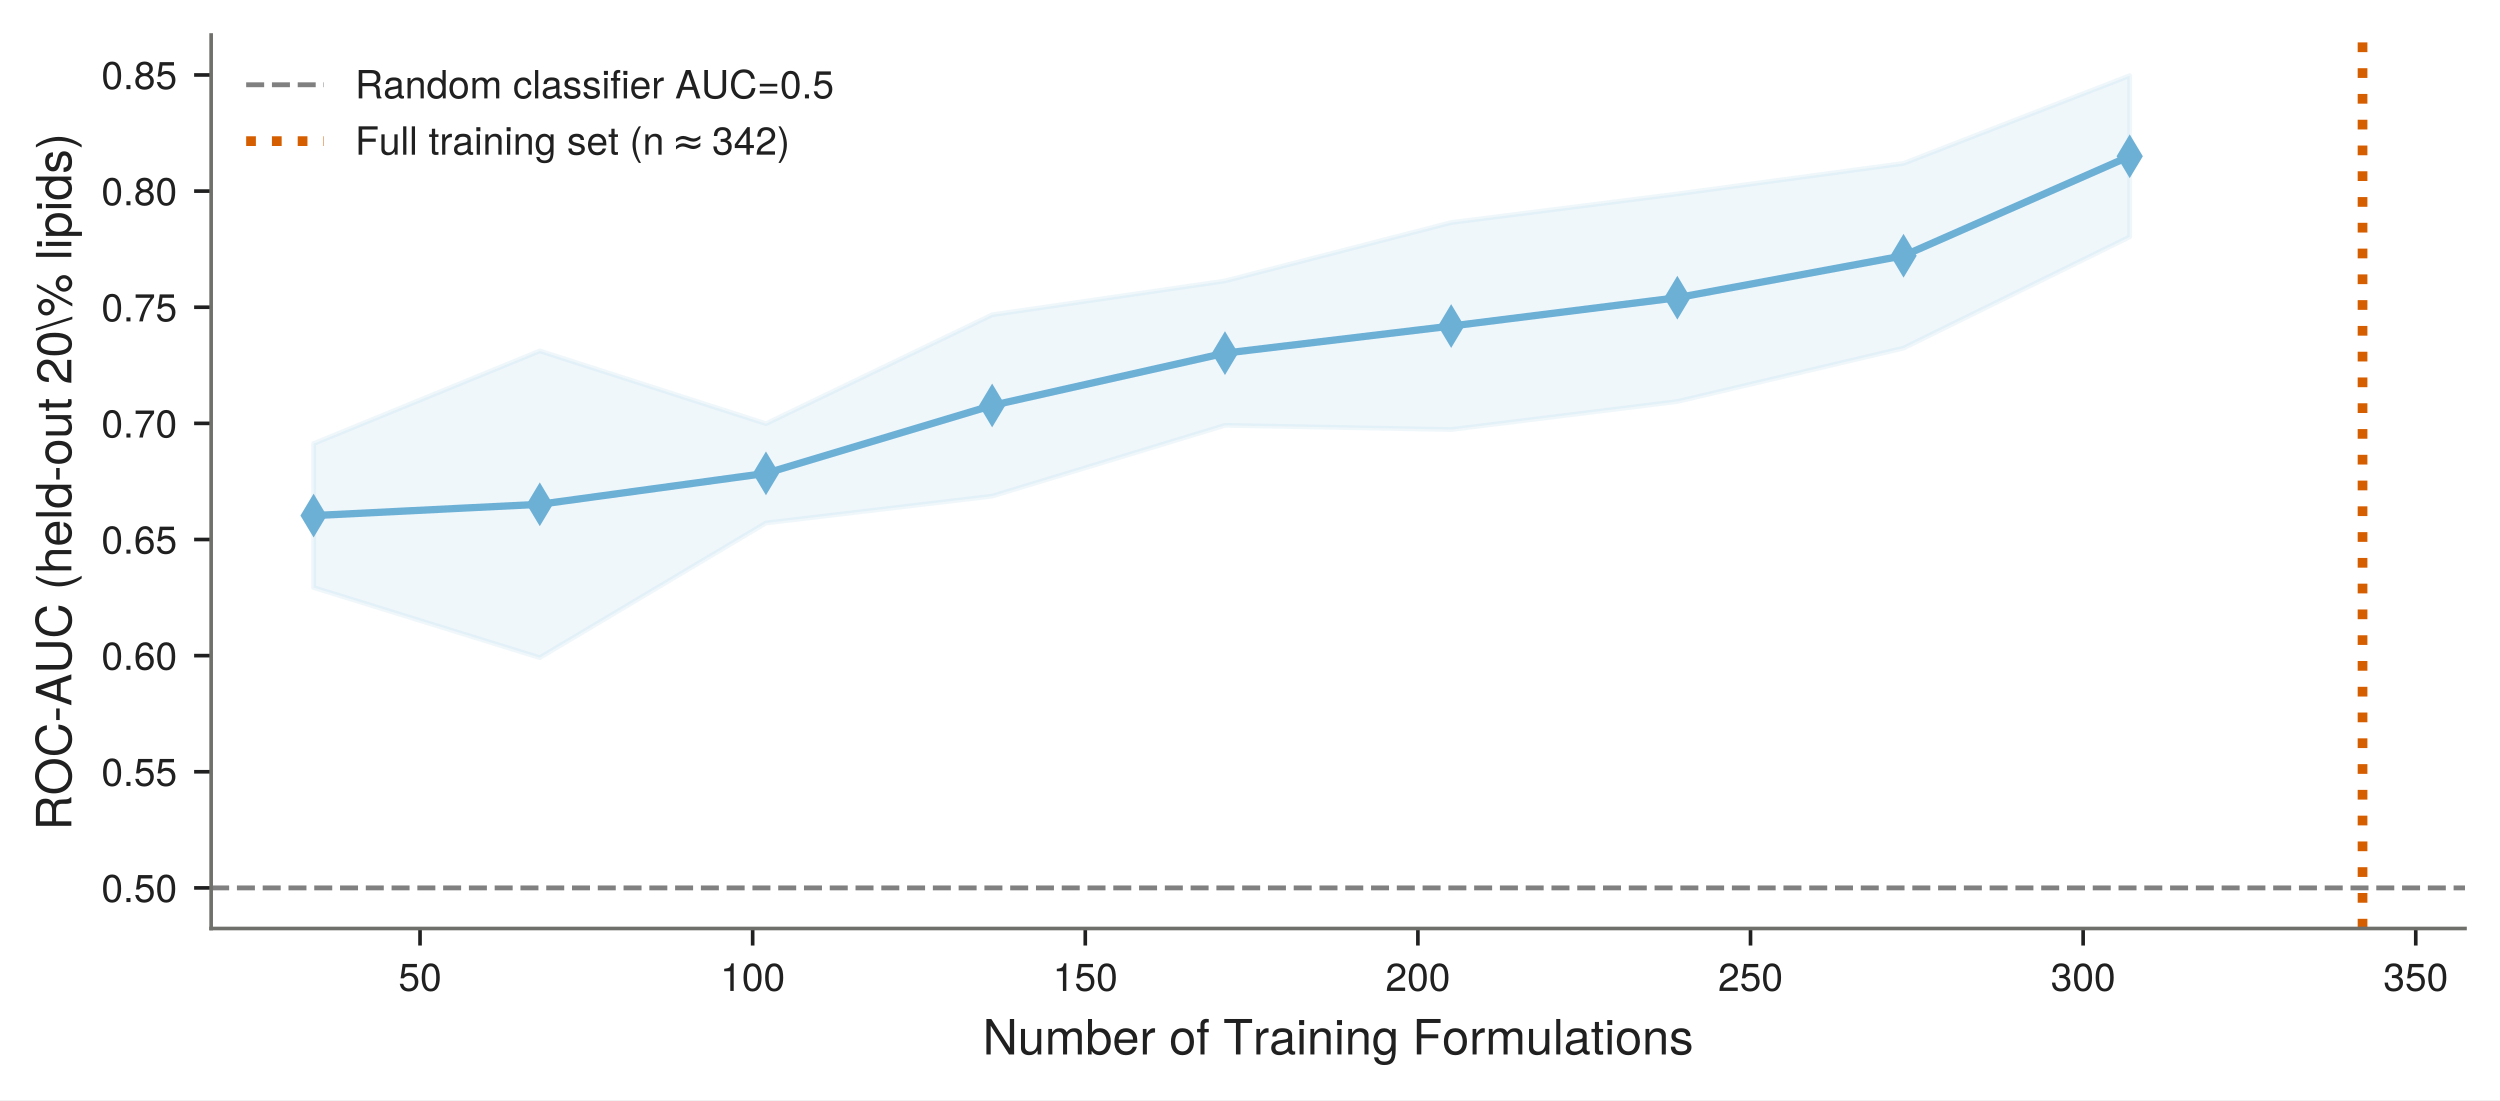
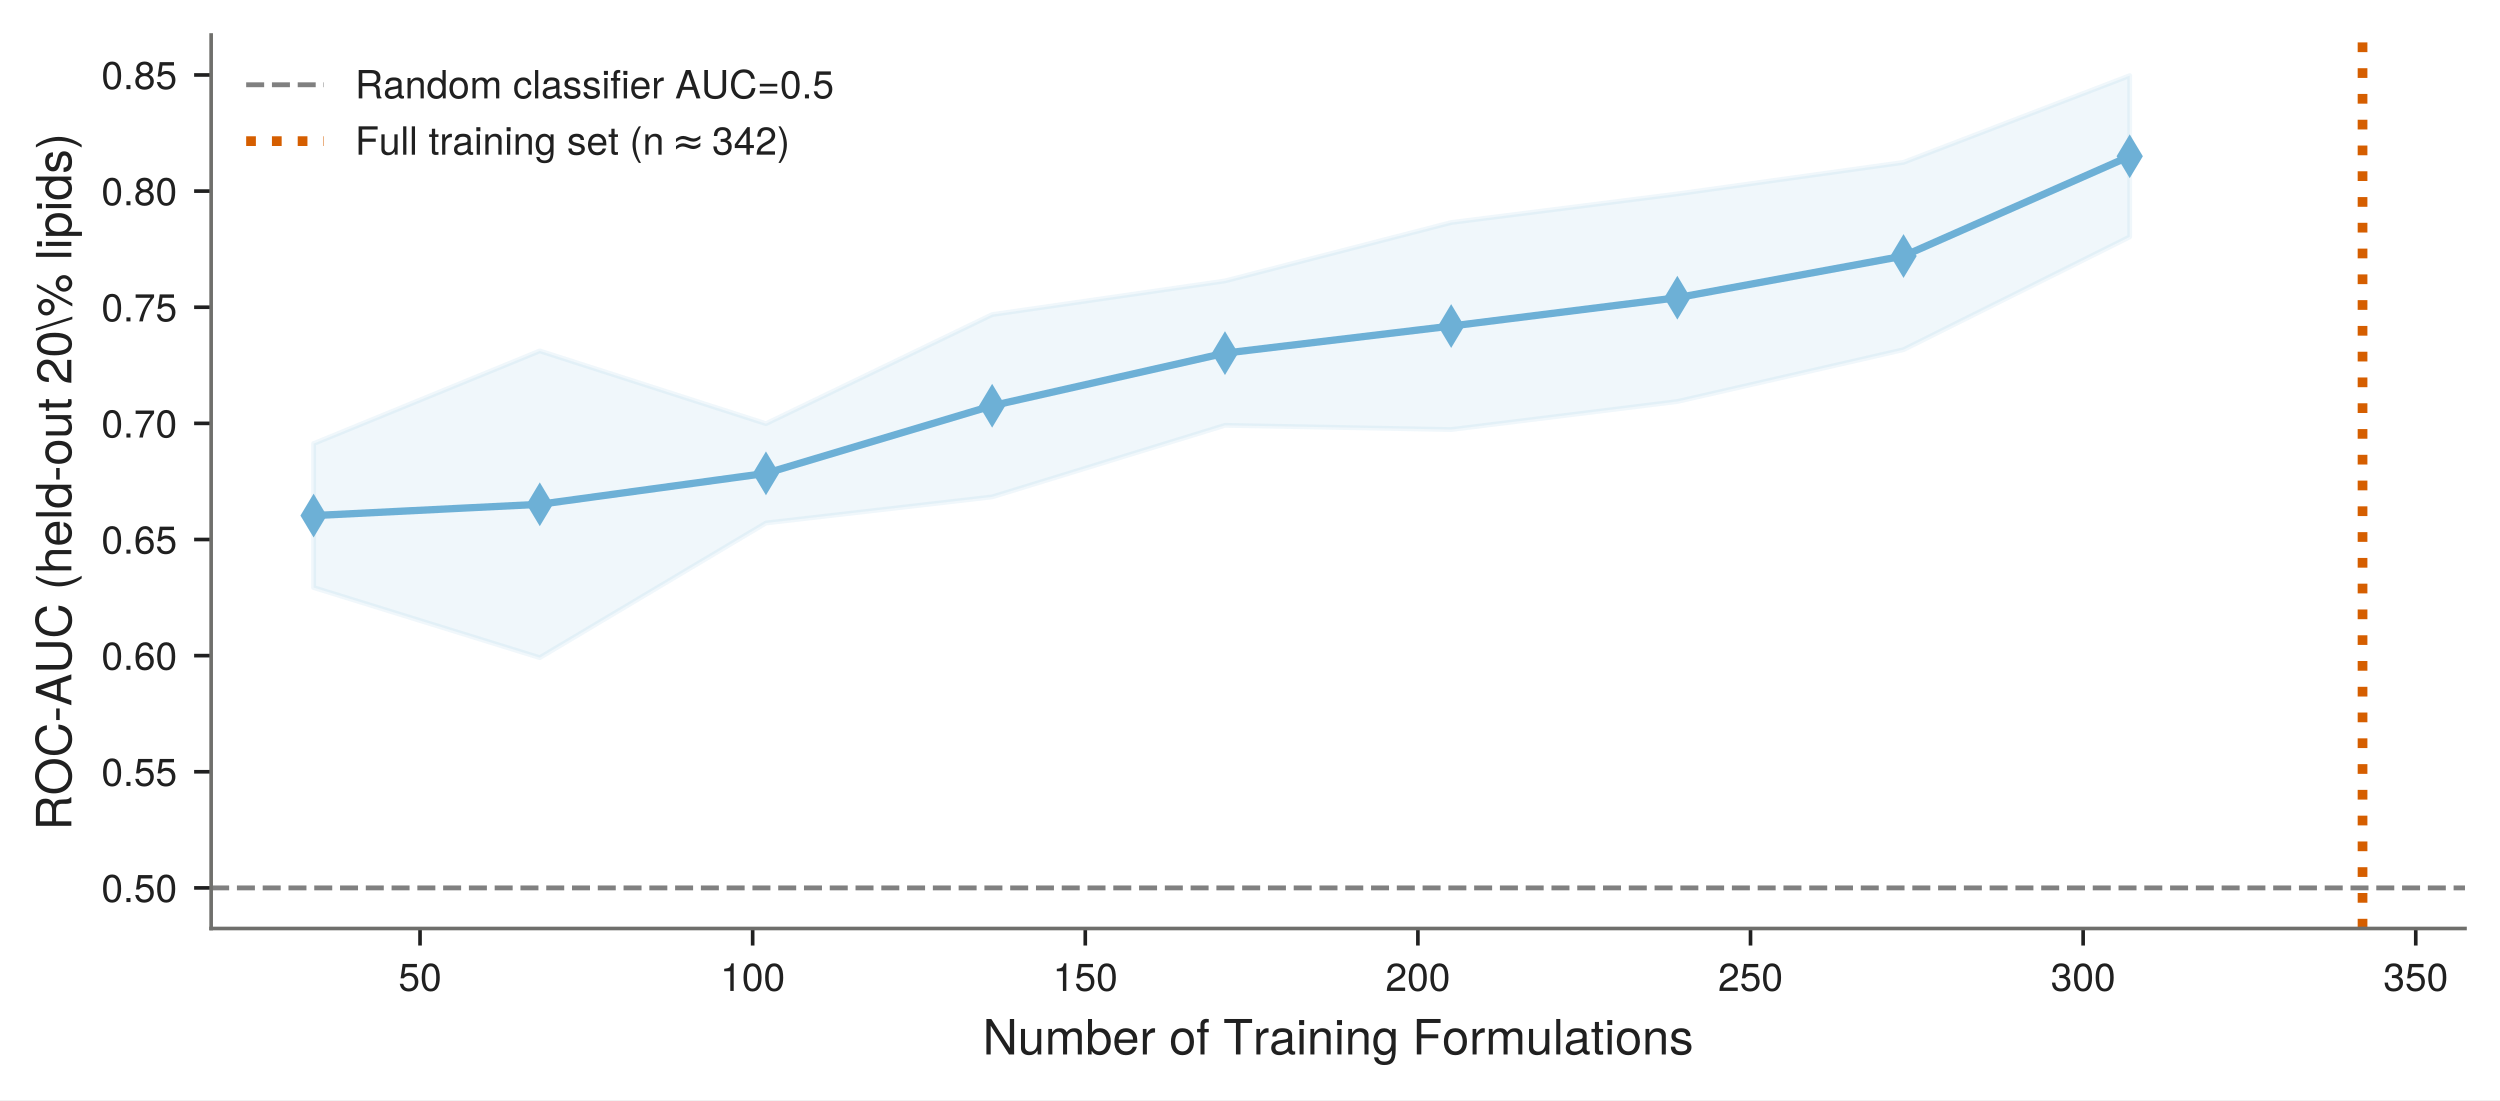
<svg xmlns="http://www.w3.org/2000/svg" xmlns:xlink="http://www.w3.org/1999/xlink" width="514.056pt" height="226.196pt" viewBox="0 0 514.056 226.196" version="1.1">
  <defs>
    <style type="text/css">*{stroke-linejoin: round; stroke-linecap: butt}</style>
  </defs>
  <g id="figure_1">
    <g id="patch_1">
      <path d="M 0 226.196  L 514.056 226.196  L 514.056 0  L 0 0  z " style="fill: #ffffff" />
    </g>
    <g id="axes_1">
      <g id="patch_2">
        <path d="M 43.416 190.92  L 506.856 190.92  L 506.856 7.2  L 43.416 7.2  z " style="fill: #ffffff" />
      </g>
      <g id="FillBetweenPolyCollection_1">
        <defs>
-           <path id="m8a622631e8" d="M 64.482 -134.982  L 64.482 -105.381  L 110.99 -90.964  L 157.498 -118.657  L 204.006 -124.179  L 251.882 -138.738  L 298.39 -137.87  L 344.898 -143.638  L 391.407 -154.617  L 437.915 -177.489  L 437.915 -210.645  L 437.915 -210.645  L 391.407 -192.605  L 344.898 -186.326  L 298.39 -180.44  L 251.882 -168.432  L 204.006 -161.474  L 157.498 -139.079  L 110.99 -154.042  L 64.482 -134.982  z " style="stroke: #6db0d6; stroke-opacity: 0.1" />
+           <path id="m777d73c842" d="M 64.482 -134.982  L 64.482 -105.381  L 110.99 -90.964  L 157.498 -118.657  L 204.006 -124.025  L 251.882 -138.738  L 298.39 -137.87  L 344.898 -143.638  L 391.407 -154.296  L 437.915 -177.489  L 437.915 -210.645  L 437.915 -210.645  L 391.407 -192.81  L 344.898 -186.326  L 298.39 -180.44  L 251.882 -168.432  L 204.006 -161.512  L 157.498 -139.079  L 110.99 -154.042  L 64.482 -134.982  z " style="stroke: #6db0d6; stroke-opacity: 0.1" />
        </defs>
-         <g clip-path="url(#p8cb3007448)">
-           <use xlink:href="#m8a622631e8" x="0" y="226.196" style="fill: #6db0d6; fill-opacity: 0.1; stroke: #6db0d6; stroke-opacity: 0.1" />
+         <g clip-path="url(#p3fe3a93ea9)">
+           <use xlink:href="#m777d73c842" x="0" y="226.196" style="fill: #6db0d6; fill-opacity: 0.1; stroke: #6db0d6; stroke-opacity: 0.1" />
        </g>
      </g>
      <g id="matplotlib.axis_1">
        <g id="xtick_1">
          <g id="line2d_1">
            <defs>
-               <path id="md715952dc2" d="M 0 0  L 0 3.5  " style="stroke: #202020; stroke-width: 0.75" />
-             </defs>
-             <g>
-               <use xlink:href="#md715952dc2" x="86.368" y="190.92" style="fill: #202020; stroke: #202020; stroke-width: 0.75" />
+               <path id="m626009a46f" d="M 0 0  L 0 3.5  " style="stroke: #202020; stroke-width: 0.75" />
+             </defs>
+             <g>
+               <use xlink:href="#m626009a46f" x="86.368" y="190.92" style="fill: #202020; stroke: #202020; stroke-width: 0.75" />
            </g>
          </g>
          <g id="text_1">
            <g style="fill: #202020" transform="translate(81.92039 203.7525) scale(0.08 -0.08)">
              <defs>
                <path id="TeXGyreHeros-Regular-35" d="M 3283 1504  C 3283 2400 2688 2989 1818 2989  C 1498 2989 1242 2906 979 2714  L 1158 3885  L 3046 3885  L 3046 4442  L 704 4442  L 365 2067  L 883 2067  C 1146 2381 1363 2490 1715 2490  C 2323 2490 2707 2099 2707 1427  C 2707 774 2330 403 1715 403  C 1222 403 922 653 787 1165  L 224 1165  C 410 262 922 -96 1728 -96  C 2643 -96 3283 544 3283 1504  z " transform="scale(0.015625)" />
                <path id="TeXGyreHeros-Regular-30" d="M 3245 2182  C 3245 3757 2746 4538 1760 4538  C 781 4538 275 3744 275 2221  C 275 691 787 -96 1760 -96  C 2720 -96 3245 691 3245 2182  z M 2669 2234  C 2669 947 2374 371 1747 371  C 1152 371 851 973 851 2214  C 851 3456 1152 4038 1760 4038  C 2368 4038 2669 3450 2669 2234  z " transform="scale(0.015625)" />
              </defs>
              <use xlink:href="#TeXGyreHeros-Regular-35" />
              <use xlink:href="#TeXGyreHeros-Regular-30" transform="translate(55.59999 0)" />
            </g>
          </g>
        </g>
        <g id="xtick_2">
          <g id="line2d_2">
            <g>
-               <use xlink:href="#md715952dc2" x="154.762" y="190.92" style="fill: #202020; stroke: #202020; stroke-width: 0.75" />
+               <use xlink:href="#m626009a46f" x="154.762" y="190.92" style="fill: #202020; stroke: #202020; stroke-width: 0.75" />
            </g>
          </g>
          <g id="text_2">
            <g style="fill: #202020" transform="translate(148.091 203.7525) scale(0.08 -0.08)">
              <defs>
                <path id="TeXGyreHeros-Regular-31" d="M 2221 0  L 2221 4538  L 1850 4538  C 1651 3840 1523 3744 653 3635  L 653 3232  L 1658 3232  L 1658 0  L 2221 0  z " transform="scale(0.015625)" />
              </defs>
              <use xlink:href="#TeXGyreHeros-Regular-31" />
              <use xlink:href="#TeXGyreHeros-Regular-30" transform="translate(55.59999 0)" />
              <use xlink:href="#TeXGyreHeros-Regular-30" transform="translate(111.2 0)" />
            </g>
          </g>
        </g>
        <g id="xtick_3">
          <g id="line2d_3">
            <g>
-               <use xlink:href="#md715952dc2" x="223.157" y="190.92" style="fill: #202020; stroke: #202020; stroke-width: 0.75" />
+               <use xlink:href="#m626009a46f" x="223.157" y="190.92" style="fill: #202020; stroke: #202020; stroke-width: 0.75" />
            </g>
          </g>
          <g id="text_3">
            <g style="fill: #202020" transform="translate(216.4853 203.7525) scale(0.08 -0.08)">
              <use xlink:href="#TeXGyreHeros-Regular-31" />
              <use xlink:href="#TeXGyreHeros-Regular-35" transform="translate(55.59999 0)" />
              <use xlink:href="#TeXGyreHeros-Regular-30" transform="translate(111.2 0)" />
            </g>
          </g>
        </g>
        <g id="xtick_4">
          <g id="line2d_4">
            <g>
-               <use xlink:href="#md715952dc2" x="291.551" y="190.92" style="fill: #202020; stroke: #202020; stroke-width: 0.75" />
+               <use xlink:href="#m626009a46f" x="291.551" y="190.92" style="fill: #202020; stroke: #202020; stroke-width: 0.75" />
            </g>
          </g>
          <g id="text_4">
            <g style="fill: #202020" transform="translate(284.8796 203.7525) scale(0.08 -0.08)">
              <defs>
                <path id="TeXGyreHeros-Regular-32" d="M 3270 3206  C 3270 3974 2675 4538 1818 4538  C 890 4538 352 4064 320 2963  L 883 2963  C 928 3725 1242 4045 1798 4045  C 2310 4045 2694 3680 2694 3194  C 2694 2835 2483 2528 2080 2298  L 1491 1965  C 544 1427 269 998 218 0  L 3238 0  L 3238 557  L 851 557  C 909 928 1114 1165 1670 1491  L 2310 1837  C 2944 2176 3270 2650 3270 3206  z " transform="scale(0.015625)" />
              </defs>
              <use xlink:href="#TeXGyreHeros-Regular-32" />
              <use xlink:href="#TeXGyreHeros-Regular-30" transform="translate(55.59999 0)" />
              <use xlink:href="#TeXGyreHeros-Regular-30" transform="translate(111.2 0)" />
            </g>
          </g>
        </g>
        <g id="xtick_5">
          <g id="line2d_5">
            <g>
-               <use xlink:href="#md715952dc2" x="359.945" y="190.92" style="fill: #202020; stroke: #202020; stroke-width: 0.75" />
+               <use xlink:href="#m626009a46f" x="359.945" y="190.92" style="fill: #202020; stroke: #202020; stroke-width: 0.75" />
            </g>
          </g>
          <g id="text_5">
            <g style="fill: #202020" transform="translate(353.274 203.7525) scale(0.08 -0.08)">
              <use xlink:href="#TeXGyreHeros-Regular-32" />
              <use xlink:href="#TeXGyreHeros-Regular-35" transform="translate(55.59999 0)" />
              <use xlink:href="#TeXGyreHeros-Regular-30" transform="translate(111.2 0)" />
            </g>
          </g>
        </g>
        <g id="xtick_6">
          <g id="line2d_6">
            <g>
-               <use xlink:href="#md715952dc2" x="428.34" y="190.92" style="fill: #202020; stroke: #202020; stroke-width: 0.75" />
+               <use xlink:href="#m626009a46f" x="428.34" y="190.92" style="fill: #202020; stroke: #202020; stroke-width: 0.75" />
            </g>
          </g>
          <g id="text_6">
            <g style="fill: #202020" transform="translate(421.6683 203.7525) scale(0.08 -0.08)">
              <defs>
                <path id="TeXGyreHeros-Regular-33" d="M 3238 1318  C 3238 1869 3014 2189 2470 2374  C 2893 2541 3104 2835 3104 3290  C 3104 4070 2586 4538 1722 4538  C 806 4538 320 4038 301 3072  L 864 3072  C 877 3744 1152 4045 1728 4045  C 2227 4045 2528 3750 2528 3270  C 2528 2784 2317 2586 1414 2586  L 1414 2112  L 1722 2112  C 2342 2112 2662 1818 2662 1312  C 2662 742 2310 403 1722 403  C 1107 403 806 710 768 1370  L 205 1370  C 275 358 774 -96 1702 -96  C 2637 -96 3238 461 3238 1318  z " transform="scale(0.015625)" />
              </defs>
              <use xlink:href="#TeXGyreHeros-Regular-33" />
              <use xlink:href="#TeXGyreHeros-Regular-30" transform="translate(55.59999 0)" />
              <use xlink:href="#TeXGyreHeros-Regular-30" transform="translate(111.2 0)" />
            </g>
          </g>
        </g>
        <g id="xtick_7">
          <g id="line2d_7">
            <g>
-               <use xlink:href="#md715952dc2" x="496.734" y="190.92" style="fill: #202020; stroke: #202020; stroke-width: 0.75" />
+               <use xlink:href="#m626009a46f" x="496.734" y="190.92" style="fill: #202020; stroke: #202020; stroke-width: 0.75" />
            </g>
          </g>
          <g id="text_7">
            <g style="fill: #202020" transform="translate(490.0626 203.7525) scale(0.08 -0.08)">
              <use xlink:href="#TeXGyreHeros-Regular-33" />
              <use xlink:href="#TeXGyreHeros-Regular-35" transform="translate(55.59999 0)" />
              <use xlink:href="#TeXGyreHeros-Regular-30" transform="translate(111.2 0)" />
            </g>
          </g>
        </g>
        <g id="text_8">
          <g style="fill: #202020" transform="translate(202.0667 216.8166) scale(0.1 -0.1)">
            <defs>
              <path id="TeXGyreHeros-Regular-4e" d="M 4134 0  L 4134 4666  L 3571 4666  L 3571 851  L 1133 4666  L 486 4666  L 486 0  L 1050 0  L 1050 3782  L 3462 0  L 4134 0  z " transform="scale(0.015625)" />
              <path id="TeXGyreHeros-Regular-75" d="M 3085 0  L 3085 3354  L 2554 3354  L 2554 1504  C 2554 819 2195 371 1638 371  C 1216 371 947 627 947 1030  L 947 3354  L 416 3354  L 416 819  C 416 262 832 -96 1485 -96  C 1978 -96 2291 77 2605 518  L 2605 0  L 3085 0  z " transform="scale(0.015625)" />
              <path id="TeXGyreHeros-Regular-6d" d="M 4864 0  L 4864 2515  C 4864 3117 4531 3450 3904 3450  C 3456 3450 3187 3315 2874 2938  C 2675 3296 2406 3450 1971 3450  C 1523 3450 1229 3283 941 2880  L 941 3354  L 454 3354  L 454 0  L 986 0  L 986 2106  C 986 2592 1338 2982 1773 2982  C 2170 2982 2394 2739 2394 2310  L 2394 0  L 2925 0  L 2925 2106  C 2925 2592 3283 2982 3718 2982  C 4109 2982 4333 2733 4333 2310  L 4333 0  L 4864 0  z " transform="scale(0.015625)" />
              <path id="TeXGyreHeros-Regular-62" d="M 3347 1715  C 3347 2803 2797 3450 1914 3450  C 1453 3450 1126 3277 877 2899  L 877 4666  L 346 4666  L 346 0  L 826 0  L 826 480  C 1082 90 1421 -96 1888 -96  C 2771 -96 3347 627 3347 1715  z M 2790 1683  C 2790 922 2394 403 1811 403  C 1248 403 877 915 877 1677  C 877 2464 1248 2976 1811 2950  C 2406 2950 2790 2432 2790 1683  z " transform="scale(0.015625)" />
              <path id="TeXGyreHeros-Regular-65" d="M 3283 1523  C 3283 2010 3245 2317 3149 2566  C 2931 3117 2419 3450 1792 3450  C 858 3450 256 2758 256 1658  C 256 557 838 -96 1779 -96  C 2547 -96 3078 339 3213 1018  L 2675 1018  C 2528 576 2227 397 1798 397  C 1242 397 826 755 813 1523  L 3283 1523  z M 2714 1997  C 2714 1997 2714 1971 2707 1958  L 826 1958  C 870 2554 1248 2957 1786 2957  C 2310 2957 2714 2522 2714 1997  z " transform="scale(0.015625)" />
              <path id="TeXGyreHeros-Regular-72" d="M 2054 2886  L 2054 3430  C 1965 3443 1920 3450 1850 3450  C 1504 3450 1242 3245 934 2746  L 934 3354  L 448 3354  L 448 0  L 979 0  L 979 1741  C 979 2496 1229 2874 2054 2886  z " transform="scale(0.015625)" />
              <path id="TeXGyreHeros-Regular-20" transform="scale(0.015625)" />
              <path id="TeXGyreHeros-Regular-6f" d="M 3264 1651  C 3264 2810 2707 3450 1741 3450  C 800 3450 230 2803 230 1677  C 230 550 794 -96 1747 -96  C 2688 -96 3264 550 3264 1651  z M 2707 1658  C 2707 870 2336 397 1747 397  C 1152 397 787 864 787 1677  C 787 2483 1152 2957 1747 2957  C 2349 2957 2707 2490 2707 1658  z " transform="scale(0.015625)" />
              <path id="TeXGyreHeros-Regular-66" d="M 1651 2918  L 1651 3354  L 1094 3354  L 1094 3878  C 1094 4102 1222 4218 1466 4218  C 1510 4218 1530 4218 1651 4211  L 1651 4653  C 1530 4678 1459 4685 1350 4685  C 858 4685 563 4403 563 3923  L 563 3354  L 115 3354  L 115 2918  L 563 2918  L 563 0  L 1094 0  L 1094 2918  L 1651 2918  z " transform="scale(0.015625)" />
              <path id="TeXGyreHeros-Regular-54" d="M 3795 4141  L 3795 4666  L 134 4666  L 134 4141  L 1670 4141  L 1670 0  L 2266 0  L 2266 4141  L 3795 4141  z " transform="scale(0.015625)" />
              <path id="TeXGyreHeros-Regular-61" d="M 3424 13  L 3424 416  C 3366 403 3341 403 3309 403  C 3123 403 3021 499 3021 666  L 3021 2534  C 3021 3130 2586 3450 1760 3450  C 947 3450 448 3136 416 2362  L 954 2362  C 998 2771 1242 2957 1741 2957  C 2221 2957 2490 2778 2490 2458  L 2490 2317  C 2490 2093 2355 1997 1933 1946  C 1178 1850 1062 1824 858 1741  C 467 1581 269 1280 269 870  C 269 262 691 -96 1370 -96  C 1798 -96 2214 83 2509 397  C 2566 141 2797 -45 3059 -45  C 3168 -45 3251 -32 3424 13  z M 2490 1158  C 2490 678 2003 371 1485 371  C 1069 371 826 518 826 883  C 826 1235 1062 1389 1632 1472  C 2195 1549 2310 1574 2490 1658  L 2490 1158  z " transform="scale(0.015625)" />
              <path id="TeXGyreHeros-Regular-69" d="M 979 0  L 979 3354  L 448 3354  L 448 0  L 979 0  z M 1050 3859  L 1050 4525  L 384 4525  L 384 3859  L 1050 3859  z " transform="scale(0.015625)" />
              <path id="TeXGyreHeros-Regular-6e" d="M 3117 0  L 3117 2534  C 3117 3091 2701 3450 2054 3450  C 1555 3450 1235 3258 941 2790  L 941 3354  L 448 3354  L 448 0  L 979 0  L 979 1850  C 979 2534 1350 2982 1894 2982  C 2317 2982 2586 2726 2586 2323  L 2586 0  L 3117 0  z " transform="scale(0.015625)" />
              <path id="TeXGyreHeros-Regular-67" d="M 3130 550  L 3130 3354  L 2637 3354  L 2637 2867  C 2368 3264 2042 3450 1613 3450  C 762 3450 186 2733 186 1645  C 186 589 781 -96 1568 -96  C 1990 -96 2285 83 2637 506  L 2637 282  C 2637 -608 2272 -947 1651 -947  C 1229 -947 902 -794 838 -384  L 294 -384  C 352 -1018 845 -1395 1632 -1395  C 2682 -1395 3130 -928 3130 550  z M 2586 1658  C 2586 858 2240 397 1677 397  C 1094 397 742 864 742 1677  C 742 2483 1101 2957 1670 2957  C 2246 2957 2586 2470 2586 1658  z " transform="scale(0.015625)" />
              <path id="TeXGyreHeros-Regular-46" d="M 3706 4141  L 3706 4666  L 576 4666  L 576 0  L 1171 0  L 1171 2125  L 3398 2125  L 3398 2650  L 1171 2650  L 1171 4141  L 3706 4141  z " transform="scale(0.015625)" />
              <path id="TeXGyreHeros-Regular-6c" d="M 966 0  L 966 4666  L 435 4666  L 435 0  L 966 0  z " transform="scale(0.015625)" />
              <path id="TeXGyreHeros-Regular-74" d="M 1626 0  L 1626 448  C 1555 429 1472 422 1370 422  C 1139 422 1075 486 1075 723  L 1075 2918  L 1626 2918  L 1626 3354  L 1075 3354  L 1075 4275  L 544 4275  L 544 3354  L 90 3354  L 90 2918  L 544 2918  L 544 486  C 544 147 774 -45 1190 -45  C 1318 -45 1446 -32 1626 0  z " transform="scale(0.015625)" />
              <path id="TeXGyreHeros-Regular-73" d="M 2938 941  C 2938 1440 2656 1690 1990 1850  L 1478 1971  C 1043 2074 858 2214 858 2451  C 858 2758 1133 2957 1568 2957  C 1997 2957 2227 2771 2240 2419  L 2803 2419  C 2797 3078 2362 3450 1587 3450  C 806 3450 301 3046 301 2426  C 301 1901 570 1651 1363 1459  L 1862 1338  C 2234 1248 2381 1139 2381 896  C 2381 582 2067 397 1600 397  C 1120 397 851 512 781 1024  L 218 1024  C 243 250 678 -96 1555 -96  C 2400 -96 2938 294 2938 941  z " transform="scale(0.015625)" />
            </defs>
            <use xlink:href="#TeXGyreHeros-Regular-4e" />
            <use xlink:href="#TeXGyreHeros-Regular-75" transform="translate(72.19998 0)" />
            <use xlink:href="#TeXGyreHeros-Regular-6d" transform="translate(127.8 0)" />
            <use xlink:href="#TeXGyreHeros-Regular-62" transform="translate(211.1 0)" />
            <use xlink:href="#TeXGyreHeros-Regular-65" transform="translate(266.7 0)" />
            <use xlink:href="#TeXGyreHeros-Regular-72" transform="translate(322.2999 0)" />
            <use xlink:href="#TeXGyreHeros-Regular-20" transform="translate(355.5999 0)" />
            <use xlink:href="#TeXGyreHeros-Regular-6f" transform="translate(383.3999 0)" />
            <use xlink:href="#TeXGyreHeros-Regular-66" transform="translate(438.9999 0)" />
            <use xlink:href="#TeXGyreHeros-Regular-20" transform="translate(466.7999 0)" />
            <use xlink:href="#TeXGyreHeros-Regular-54" transform="translate(494.5999 0)" />
            <use xlink:href="#TeXGyreHeros-Regular-72" transform="translate(555.6999 0)" />
            <use xlink:href="#TeXGyreHeros-Regular-61" transform="translate(588.9999 0)" />
            <use xlink:href="#TeXGyreHeros-Regular-69" transform="translate(644.5999 0)" />
            <use xlink:href="#TeXGyreHeros-Regular-6e" transform="translate(666.7998 0)" />
            <use xlink:href="#TeXGyreHeros-Regular-69" transform="translate(722.3998 0)" />
            <use xlink:href="#TeXGyreHeros-Regular-6e" transform="translate(744.5998 0)" />
            <use xlink:href="#TeXGyreHeros-Regular-67" transform="translate(800.1998 0)" />
            <use xlink:href="#TeXGyreHeros-Regular-20" transform="translate(855.7998 0)" />
            <use xlink:href="#TeXGyreHeros-Regular-46" transform="translate(883.5998 0)" />
            <use xlink:href="#TeXGyreHeros-Regular-6f" transform="translate(944.6998 0)" />
            <use xlink:href="#TeXGyreHeros-Regular-72" transform="translate(1000.3 0)" />
            <use xlink:href="#TeXGyreHeros-Regular-6d" transform="translate(1033.6 0)" />
            <use xlink:href="#TeXGyreHeros-Regular-75" transform="translate(1116.9 0)" />
            <use xlink:href="#TeXGyreHeros-Regular-6c" transform="translate(1172.5 0)" />
            <use xlink:href="#TeXGyreHeros-Regular-61" transform="translate(1194.7 0)" />
            <use xlink:href="#TeXGyreHeros-Regular-74" transform="translate(1250.3 0)" />
            <use xlink:href="#TeXGyreHeros-Regular-69" transform="translate(1278.1 0)" />
            <use xlink:href="#TeXGyreHeros-Regular-6f" transform="translate(1300.3 0)" />
            <use xlink:href="#TeXGyreHeros-Regular-6e" transform="translate(1355.9 0)" />
            <use xlink:href="#TeXGyreHeros-Regular-73" transform="translate(1411.5 0)" />
          </g>
        </g>
      </g>
      <g id="matplotlib.axis_2">
        <g id="ytick_1">
          <g id="line2d_8">
            <defs>
-               <path id="mecb4df3fb9" d="M 0 0  L -3.5 0  " style="stroke: #202020; stroke-width: 0.75" />
-             </defs>
-             <g>
-               <use xlink:href="#mecb4df3fb9" x="43.416" y="182.569" style="fill: #202020; stroke: #202020; stroke-width: 0.75" />
+               <path id="m9eda9eb7d8" d="M 0 0  L -3.5 0  " style="stroke: #202020; stroke-width: 0.75" />
+             </defs>
+             <g>
+               <use xlink:href="#m9eda9eb7d8" x="43.416" y="182.569" style="fill: #202020; stroke: #202020; stroke-width: 0.75" />
            </g>
          </g>
          <g id="text_9">
            <g style="fill: #202020" transform="translate(20.85 185.4853) scale(0.08 -0.08)">
              <defs>
                <path id="TeXGyreHeros-Regular-2e" d="M 1222 0  L 1222 666  L 557 666  L 557 0  L 1222 0  z " transform="scale(0.015625)" />
              </defs>
              <use xlink:href="#TeXGyreHeros-Regular-30" />
              <use xlink:href="#TeXGyreHeros-Regular-2e" transform="translate(55.59999 0)" />
              <use xlink:href="#TeXGyreHeros-Regular-35" transform="translate(83.39998 0)" />
              <use xlink:href="#TeXGyreHeros-Regular-30" transform="translate(139 0)" />
            </g>
          </g>
        </g>
        <g id="ytick_2">
          <g id="line2d_9">
            <g>
-               <use xlink:href="#mecb4df3fb9" x="43.416" y="158.689" style="fill: #202020; stroke: #202020; stroke-width: 0.75" />
+               <use xlink:href="#m9eda9eb7d8" x="43.416" y="158.689" style="fill: #202020; stroke: #202020; stroke-width: 0.75" />
            </g>
          </g>
          <g id="text_10">
            <g style="fill: #202020" transform="translate(20.85 161.6056) scale(0.08 -0.08)">
              <use xlink:href="#TeXGyreHeros-Regular-30" />
              <use xlink:href="#TeXGyreHeros-Regular-2e" transform="translate(55.59999 0)" />
              <use xlink:href="#TeXGyreHeros-Regular-35" transform="translate(83.39998 0)" />
              <use xlink:href="#TeXGyreHeros-Regular-35" transform="translate(139 0)" />
            </g>
          </g>
        </g>
        <g id="ytick_3">
          <g id="line2d_10">
            <g>
-               <use xlink:href="#mecb4df3fb9" x="43.416" y="134.81" style="fill: #202020; stroke: #202020; stroke-width: 0.75" />
+               <use xlink:href="#m9eda9eb7d8" x="43.416" y="134.81" style="fill: #202020; stroke: #202020; stroke-width: 0.75" />
            </g>
          </g>
          <g id="text_11">
            <g style="fill: #202020" transform="translate(20.85 137.7258) scale(0.08 -0.08)">
              <defs>
                <path id="TeXGyreHeros-Regular-36" d="M 3283 1408  C 3283 2253 2707 2822 1894 2822  C 1446 2822 1094 2650 851 2317  C 858 3424 1216 4038 1862 4038  C 2259 4038 2534 3789 2624 3354  L 3187 3354  C 3078 4096 2592 4538 1901 4538  C 845 4538 275 3648 275 2067  C 275 653 762 -96 1798 -96  C 2662 -96 3283 518 3283 1408  z M 2707 1363  C 2707 794 2323 403 1805 403  C 1280 403 883 813 883 1395  C 883 1958 1267 2323 1824 2323  C 2368 2323 2707 1971 2707 1363  z " transform="scale(0.015625)" />
              </defs>
              <use xlink:href="#TeXGyreHeros-Regular-30" />
              <use xlink:href="#TeXGyreHeros-Regular-2e" transform="translate(55.59999 0)" />
              <use xlink:href="#TeXGyreHeros-Regular-36" transform="translate(83.39998 0)" />
              <use xlink:href="#TeXGyreHeros-Regular-30" transform="translate(139 0)" />
            </g>
          </g>
        </g>
        <g id="ytick_4">
          <g id="line2d_11">
            <g>
-               <use xlink:href="#mecb4df3fb9" x="43.416" y="110.93" style="fill: #202020; stroke: #202020; stroke-width: 0.75" />
+               <use xlink:href="#m9eda9eb7d8" x="43.416" y="110.93" style="fill: #202020; stroke: #202020; stroke-width: 0.75" />
            </g>
          </g>
          <g id="text_12">
            <g style="fill: #202020" transform="translate(20.85 113.846) scale(0.08 -0.08)">
              <use xlink:href="#TeXGyreHeros-Regular-30" />
              <use xlink:href="#TeXGyreHeros-Regular-2e" transform="translate(55.59999 0)" />
              <use xlink:href="#TeXGyreHeros-Regular-36" transform="translate(83.39998 0)" />
              <use xlink:href="#TeXGyreHeros-Regular-35" transform="translate(139 0)" />
            </g>
          </g>
        </g>
        <g id="ytick_5">
          <g id="line2d_12">
            <g>
-               <use xlink:href="#mecb4df3fb9" x="43.416" y="87.05" style="fill: #202020; stroke: #202020; stroke-width: 0.75" />
+               <use xlink:href="#m9eda9eb7d8" x="43.416" y="87.05" style="fill: #202020; stroke: #202020; stroke-width: 0.75" />
            </g>
          </g>
          <g id="text_13">
            <g style="fill: #202020" transform="translate(20.85 89.96624) scale(0.08 -0.08)">
              <defs>
                <path id="TeXGyreHeros-Regular-37" d="M 3328 3968  L 3328 4442  L 294 4442  L 294 3885  L 2746 3885  C 1843 2746 1203 1421 883 0  L 1485 0  C 1734 1466 2374 2835 3328 3968  z " transform="scale(0.015625)" />
              </defs>
              <use xlink:href="#TeXGyreHeros-Regular-30" />
              <use xlink:href="#TeXGyreHeros-Regular-2e" transform="translate(55.59999 0)" />
              <use xlink:href="#TeXGyreHeros-Regular-37" transform="translate(83.39998 0)" />
              <use xlink:href="#TeXGyreHeros-Regular-30" transform="translate(139 0)" />
            </g>
          </g>
        </g>
        <g id="ytick_6">
          <g id="line2d_13">
            <g>
-               <use xlink:href="#mecb4df3fb9" x="43.416" y="63.17" style="fill: #202020; stroke: #202020; stroke-width: 0.75" />
+               <use xlink:href="#m9eda9eb7d8" x="43.416" y="63.17" style="fill: #202020; stroke: #202020; stroke-width: 0.75" />
            </g>
          </g>
          <g id="text_14">
            <g style="fill: #202020" transform="translate(20.85 66.08647) scale(0.08 -0.08)">
              <use xlink:href="#TeXGyreHeros-Regular-30" />
              <use xlink:href="#TeXGyreHeros-Regular-2e" transform="translate(55.59999 0)" />
              <use xlink:href="#TeXGyreHeros-Regular-37" transform="translate(83.39998 0)" />
              <use xlink:href="#TeXGyreHeros-Regular-35" transform="translate(139 0)" />
            </g>
          </g>
        </g>
        <g id="ytick_7">
          <g id="line2d_14">
            <g>
-               <use xlink:href="#mecb4df3fb9" x="43.416" y="39.29" style="fill: #202020; stroke: #202020; stroke-width: 0.75" />
+               <use xlink:href="#m9eda9eb7d8" x="43.416" y="39.29" style="fill: #202020; stroke: #202020; stroke-width: 0.75" />
            </g>
          </g>
          <g id="text_15">
            <g style="fill: #202020" transform="translate(20.85 42.20669) scale(0.08 -0.08)">
              <defs>
                <path id="TeXGyreHeros-Regular-38" d="M 3283 1280  C 3283 1786 3027 2138 2502 2387  C 2970 2669 3123 2899 3123 3328  C 3123 4038 2566 4538 1760 4538  C 960 4538 397 4038 397 3328  C 397 2906 550 2675 1011 2387  C 493 2138 237 1786 237 1286  C 237 454 864 -96 1760 -96  C 2656 -96 3283 454 3283 1280  z M 2547 3315  C 2547 2893 2234 2611 1760 2611  C 1286 2611 973 2893 973 3322  C 973 3757 1286 4038 1760 4038  C 2240 4038 2547 3757 2547 3315  z M 2707 1274  C 2707 736 2323 403 1747 403  C 1197 403 813 742 813 1274  C 813 1805 1197 2138 1760 2138  C 2323 2138 2707 1805 2707 1274  z " transform="scale(0.015625)" />
              </defs>
              <use xlink:href="#TeXGyreHeros-Regular-30" />
              <use xlink:href="#TeXGyreHeros-Regular-2e" transform="translate(55.59999 0)" />
              <use xlink:href="#TeXGyreHeros-Regular-38" transform="translate(83.39998 0)" />
              <use xlink:href="#TeXGyreHeros-Regular-30" transform="translate(139 0)" />
            </g>
          </g>
        </g>
        <g id="ytick_8">
          <g id="line2d_15">
            <g>
-               <use xlink:href="#mecb4df3fb9" x="43.416" y="15.411" style="fill: #202020; stroke: #202020; stroke-width: 0.75" />
+               <use xlink:href="#m9eda9eb7d8" x="43.416" y="15.411" style="fill: #202020; stroke: #202020; stroke-width: 0.75" />
            </g>
          </g>
          <g id="text_16">
            <g style="fill: #202020" transform="translate(20.85 18.32691) scale(0.08 -0.08)">
              <use xlink:href="#TeXGyreHeros-Regular-30" />
              <use xlink:href="#TeXGyreHeros-Regular-2e" transform="translate(55.59999 0)" />
              <use xlink:href="#TeXGyreHeros-Regular-38" transform="translate(83.39998 0)" />
              <use xlink:href="#TeXGyreHeros-Regular-35" transform="translate(139 0)" />
            </g>
          </g>
        </g>
        <g id="text_17">
          <g style="fill: #202020" transform="translate(14.67031 170.7373) rotate(-90) scale(0.1 -0.1)">
            <defs>
              <path id="TeXGyreHeros-Regular-52" d="M 4346 0  L 4346 147  C 4122 301 4070 467 4064 1088  C 4051 1856 3936 2086 3430 2304  C 3955 2560 4166 2886 4166 3418  C 4166 4224 3661 4666 2746 4666  L 595 4666  L 595 0  L 1190 0  L 1190 2010  L 2726 2010  C 3251 2010 3501 1754 3494 1178  L 3488 762  C 3482 474 3539 192 3622 0  L 4346 0  z M 3546 3334  C 3546 2784 3264 2534 2630 2534  L 1190 2534  L 1190 4141  L 2630 4141  C 3296 4141 3546 3859 3546 3334  z " transform="scale(0.015625)" />
              <path id="TeXGyreHeros-Regular-4f" d="M 4749 2259  C 4749 3763 3859 4781 2490 4781  C 1152 4781 243 3757 243 2298  C 243 838 1152 -115 2496 -115  C 3866 -115 4749 890 4749 2259  z M 4154 2272  C 4154 1146 3482 410 2496 410  C 1504 410 838 1146 838 2298  C 838 3450 1504 4256 2490 4256  C 3501 4256 4154 3450 4154 2272  z " transform="scale(0.015625)" />
              <path id="TeXGyreHeros-Regular-43" d="M 4333 1702  L 3718 1702  C 3578 819 3206 410 2419 410  C 1491 410 902 1120 902 2285  C 902 3482 1466 4256 2368 4256  C 3098 4256 3482 3930 3629 3219  L 4237 3219  C 4051 4243 3462 4781 2438 4781  C 1024 4781 307 3642 307 2278  C 307 915 1043 -115 2413 -115  C 3552 -115 4192 486 4333 1702  z " transform="scale(0.015625)" />
              <path id="TeXGyreHeros-Regular-2d" d="M 1818 1536  L 1818 1997  L 294 1997  L 294 1536  L 1818 1536  z " transform="scale(0.015625)" />
              <path id="TeXGyreHeros-Regular-41" d="M 4179 0  L 2541 4666  L 1773 4666  L 109 0  L 742 0  L 1235 1402  L 3034 1402  L 3514 0  L 4179 0  z M 2867 1901  L 1382 1901  L 2150 4026  L 2867 1901  z " transform="scale(0.015625)" />
              <path id="TeXGyreHeros-Regular-55" d="M 4128 1421  L 4128 4666  L 3533 4666  L 3533 1421  C 3533 794 3078 410 2330 410  C 1632 410 1139 742 1139 1421  L 1139 4666  L 544 4666  L 544 1421  C 544 474 1222 -115 2330 -115  C 3424 -115 4128 486 4128 1421  z " transform="scale(0.015625)" />
              <path id="TeXGyreHeros-Regular-28" d="M 1862 -1357  C 1299 -442 986 634 986 1658  C 986 2675 1299 3757 1862 4666  L 1510 4666  C 870 3827 467 2662 467 1658  C 467 646 870 -518 1510 -1357  L 1862 -1357  z " transform="scale(0.015625)" />
              <path id="TeXGyreHeros-Regular-68" d="M 3110 0  L 3110 2534  C 3110 3098 2707 3450 2054 3450  C 1581 3450 1293 3302 979 2893  L 979 4666  L 448 4666  L 448 0  L 979 0  L 979 1850  C 979 2534 1338 2982 1888 2982  C 2266 2982 2579 2765 2579 2323  L 2579 0  L 3110 0  z " transform="scale(0.015625)" />
              <path id="TeXGyreHeros-Regular-64" d="M 3168 0  L 3168 4666  L 2637 4666  L 2637 2931  C 2413 3270 2054 3450 1606 3450  C 736 3450 166 2778 166 1709  C 166 576 723 -96 1626 -96  C 2086 -96 2406 77 2694 493  L 2694 0  L 3168 0  z M 2637 1664  C 2637 890 2266 403 1702 403  C 1114 403 723 896 723 1677  C 723 2458 1114 2950 1696 2950  C 2272 2950 2637 2438 2637 1664  z " transform="scale(0.015625)" />
              <path id="TeXGyreHeros-Regular-5c" d="M 1818 -128  L 301 4666  L -51 4666  L 1466 -128  L 1818 -128  z " transform="scale(0.015625)" />
              <path id="TeXGyreHeros-Regular-25" d="M 2368 3277  C 2368 3898 1888 4384 1274 4384  C 678 4384 186 3891 186 3290  C 186 2688 678 2195 1280 2195  C 1875 2195 2368 2688 2368 3277  z M 1926 3283  C 1926 2931 1632 2643 1280 2643  C 922 2643 627 2938 627 3290  C 627 3648 922 3936 1274 3936  C 1638 3936 1926 3648 1926 3283  z M 4320 4538  L 3898 4538  L 1370 -128  L 1792 -128  L 4320 4538  z M 5498 960  C 5498 1574 5018 2061 4403 2061  C 3808 2061 3315 1568 3315 973  C 3315 371 3808 -122 4410 -122  C 4998 -122 5498 371 5498 960  z M 5056 960  C 5056 614 4762 326 4410 326  C 4051 326 3757 614 3757 973  C 3757 1325 4051 1613 4403 1613  C 4768 1613 5056 1325 5056 960  z " transform="scale(0.015625)" />
              <path id="TeXGyreHeros-Regular-70" d="M 3347 1645  C 3347 2771 2797 3450 1907 3450  C 1453 3450 1088 3245 838 2848  L 838 3354  L 352 3354  L 352 -1395  L 883 -1395  L 883 403  C 1165 58 1478 -96 1914 -96  C 2778 -96 3347 576 3347 1645  z M 2790 1658  C 2790 896 2400 403 1818 403  C 1254 403 883 864 883 1651  C 883 2438 1254 2950 1818 2950  C 2406 2950 2790 2458 2790 1658  z " transform="scale(0.015625)" />
              <path id="TeXGyreHeros-Regular-29" d="M 1638 1651  C 1638 2662 1235 3827 595 4666  L 243 4666  C 806 3750 1120 2675 1120 1651  C 1120 634 806 -448 243 -1357  L 595 -1357  C 1235 -518 1638 646 1638 1651  z " transform="scale(0.015625)" />
            </defs>
            <use xlink:href="#TeXGyreHeros-Regular-52" />
            <use xlink:href="#TeXGyreHeros-Regular-4f" transform="translate(72.19998 0)" />
            <use xlink:href="#TeXGyreHeros-Regular-43" transform="translate(150 0)" />
            <use xlink:href="#TeXGyreHeros-Regular-2d" transform="translate(222.2 0)" />
            <use xlink:href="#TeXGyreHeros-Regular-41" transform="translate(255.4999 0)" />
            <use xlink:href="#TeXGyreHeros-Regular-55" transform="translate(322.1999 0)" />
            <use xlink:href="#TeXGyreHeros-Regular-43" transform="translate(394.3999 0)" />
            <use xlink:href="#TeXGyreHeros-Regular-20" transform="translate(466.5999 0)" />
            <use xlink:href="#TeXGyreHeros-Regular-28" transform="translate(494.3999 0)" />
            <use xlink:href="#TeXGyreHeros-Regular-68" transform="translate(527.6999 0)" />
            <use xlink:href="#TeXGyreHeros-Regular-65" transform="translate(583.2999 0)" />
            <use xlink:href="#TeXGyreHeros-Regular-6c" transform="translate(638.8999 0)" />
            <use xlink:href="#TeXGyreHeros-Regular-64" transform="translate(661.0999 0)" />
            <use xlink:href="#TeXGyreHeros-Regular-2d" transform="translate(716.6998 0)" />
            <use xlink:href="#TeXGyreHeros-Regular-6f" transform="translate(749.9998 0)" />
            <use xlink:href="#TeXGyreHeros-Regular-75" transform="translate(805.5998 0)" />
            <use xlink:href="#TeXGyreHeros-Regular-74" transform="translate(861.1998 0)" />
            <use xlink:href="#TeXGyreHeros-Regular-20" transform="translate(888.9998 0)" />
            <use xlink:href="#TeXGyreHeros-Regular-32" transform="translate(916.7998 0)" />
            <use xlink:href="#TeXGyreHeros-Regular-30" transform="translate(972.3998 0)" />
            <use xlink:href="#TeXGyreHeros-Regular-5c" transform="translate(1028 0)" />
            <use xlink:href="#TeXGyreHeros-Regular-25" transform="translate(1055.8 0)" />
            <use xlink:href="#TeXGyreHeros-Regular-20" transform="translate(1144.7 0)" />
            <use xlink:href="#TeXGyreHeros-Regular-6c" transform="translate(1172.5 0)" />
            <use xlink:href="#TeXGyreHeros-Regular-69" transform="translate(1194.7 0)" />
            <use xlink:href="#TeXGyreHeros-Regular-70" transform="translate(1216.9 0)" />
            <use xlink:href="#TeXGyreHeros-Regular-69" transform="translate(1272.5 0)" />
            <use xlink:href="#TeXGyreHeros-Regular-64" transform="translate(1294.7 0)" />
            <use xlink:href="#TeXGyreHeros-Regular-73" transform="translate(1350.3 0)" />
            <use xlink:href="#TeXGyreHeros-Regular-29" transform="translate(1400.3 0)" />
          </g>
        </g>
      </g>
      <g id="line2d_16">
-         <path d="M 64.482 106.015  L 110.99 103.694  L 157.498 97.328  L 204.006 83.37  L 251.882 72.611  L 298.39 67.041  L 344.898 61.214  L 391.407 52.586  L 437.915 32.129  " clip-path="url(#p8cb3007448)" style="fill: none; stroke: #6db0d6; stroke-width: 1.5; stroke-linecap: square" />
+         <path d="M 64.482 106.015  L 110.99 103.694  L 157.498 97.328  L 204.006 83.428  L 251.882 72.611  L 298.39 67.041  L 344.898 61.214  L 391.407 52.644  L 437.915 32.129  " clip-path="url(#p3fe3a93ea9)" style="fill: none; stroke: #6db0d6; stroke-width: 1.5; stroke-linecap: square" />
        <defs>
-           <path id="m5cc06abe16" d="M -0 3.536  L 2.121 0  L -0 -3.536  L -2.121 -0  z " style="stroke: #6db0d6; stroke-linejoin: miter" />
+           <path id="m4828a801c0" d="M -0 3.536  L 2.121 0  L -0 -3.536  L -2.121 -0  z " style="stroke: #6db0d6; stroke-linejoin: miter" />
        </defs>
-         <g clip-path="url(#p8cb3007448)">
-           <use xlink:href="#m5cc06abe16" x="64.482" y="106.015" style="fill: #6db0d6; stroke: #6db0d6; stroke-linejoin: miter" />
-           <use xlink:href="#m5cc06abe16" x="110.99" y="103.694" style="fill: #6db0d6; stroke: #6db0d6; stroke-linejoin: miter" />
-           <use xlink:href="#m5cc06abe16" x="157.498" y="97.328" style="fill: #6db0d6; stroke: #6db0d6; stroke-linejoin: miter" />
-           <use xlink:href="#m5cc06abe16" x="204.006" y="83.37" style="fill: #6db0d6; stroke: #6db0d6; stroke-linejoin: miter" />
-           <use xlink:href="#m5cc06abe16" x="251.882" y="72.611" style="fill: #6db0d6; stroke: #6db0d6; stroke-linejoin: miter" />
-           <use xlink:href="#m5cc06abe16" x="298.39" y="67.041" style="fill: #6db0d6; stroke: #6db0d6; stroke-linejoin: miter" />
-           <use xlink:href="#m5cc06abe16" x="344.898" y="61.214" style="fill: #6db0d6; stroke: #6db0d6; stroke-linejoin: miter" />
-           <use xlink:href="#m5cc06abe16" x="391.407" y="52.586" style="fill: #6db0d6; stroke: #6db0d6; stroke-linejoin: miter" />
-           <use xlink:href="#m5cc06abe16" x="437.915" y="32.129" style="fill: #6db0d6; stroke: #6db0d6; stroke-linejoin: miter" />
+         <g clip-path="url(#p3fe3a93ea9)">
+           <use xlink:href="#m4828a801c0" x="64.482" y="106.015" style="fill: #6db0d6; stroke: #6db0d6; stroke-linejoin: miter" />
+           <use xlink:href="#m4828a801c0" x="110.99" y="103.694" style="fill: #6db0d6; stroke: #6db0d6; stroke-linejoin: miter" />
+           <use xlink:href="#m4828a801c0" x="157.498" y="97.328" style="fill: #6db0d6; stroke: #6db0d6; stroke-linejoin: miter" />
+           <use xlink:href="#m4828a801c0" x="204.006" y="83.428" style="fill: #6db0d6; stroke: #6db0d6; stroke-linejoin: miter" />
+           <use xlink:href="#m4828a801c0" x="251.882" y="72.611" style="fill: #6db0d6; stroke: #6db0d6; stroke-linejoin: miter" />
+           <use xlink:href="#m4828a801c0" x="298.39" y="67.041" style="fill: #6db0d6; stroke: #6db0d6; stroke-linejoin: miter" />
+           <use xlink:href="#m4828a801c0" x="344.898" y="61.214" style="fill: #6db0d6; stroke: #6db0d6; stroke-linejoin: miter" />
+           <use xlink:href="#m4828a801c0" x="391.407" y="52.644" style="fill: #6db0d6; stroke: #6db0d6; stroke-linejoin: miter" />
+           <use xlink:href="#m4828a801c0" x="437.915" y="32.129" style="fill: #6db0d6; stroke: #6db0d6; stroke-linejoin: miter" />
        </g>
      </g>
      <g id="line2d_17">
-         <path d="M 43.416 182.569  L 506.856 182.569  " clip-path="url(#p8cb3007448)" style="fill: none; stroke-dasharray: 3.7,1.6; stroke-dashoffset: 0; stroke: #808080" />
+         <path d="M 43.416 182.569  L 506.856 182.569  " clip-path="url(#p3fe3a93ea9)" style="fill: none; stroke-dasharray: 3.7,1.6; stroke-dashoffset: 0; stroke: #808080" />
      </g>
      <g id="line2d_18">
-         <path d="M 485.791 190.92  L 485.791 7.2  " clip-path="url(#p8cb3007448)" style="fill: none; stroke-dasharray: 2,3.3; stroke-dashoffset: 0; stroke: #d55e00; stroke-width: 2" />
+         <path d="M 485.791 190.92  L 485.791 7.2  " clip-path="url(#p3fe3a93ea9)" style="fill: none; stroke-dasharray: 2,3.3; stroke-dashoffset: 0; stroke: #d55e00; stroke-width: 2" />
      </g>
      <g id="patch_3">
        <path d="M 43.416 190.92  L 43.416 7.2  " style="fill: none; stroke: #6f6f6c; stroke-width: 0.75; stroke-linejoin: miter; stroke-linecap: square" />
      </g>
      <g id="patch_4">
        <path d="M 43.416 190.92  L 506.856 190.92  " style="fill: none; stroke: #6f6f6c; stroke-width: 0.75; stroke-linejoin: miter; stroke-linecap: square" />
      </g>
      <g id="legend_1">
        <g id="line2d_19">
          <path d="M 50.616 17.433  L 58.616 17.433  L 66.616 17.433  " style="fill: none; stroke-dasharray: 3.7,1.6; stroke-dashoffset: 0; stroke: #808080" />
        </g>
        <g id="text_18">
          <g style="fill: #202020" transform="translate(73.01625 20.2325) scale(0.08 -0.08)">
            <defs>
              <path id="TeXGyreHeros-Regular-63" d="M 3053 1152  L 2515 1152  C 2426 614 2150 397 1696 397  C 1107 397 755 851 755 1645  C 755 2483 1101 2957 1683 2957  C 2131 2957 2413 2694 2477 2227  L 3014 2227  C 2950 3046 2438 3450 1690 3450  C 787 3450 198 2758 198 1645  C 198 563 774 -96 1683 -96  C 2483 -96 2989 384 3053 1152  z " transform="scale(0.015625)" />
              <path id="TeXGyreHeros-Regular-3d" d="M 3302 1965  L 3302 2400  L 435 2400  L 435 1965  L 3302 1965  z M 3302 800  L 3302 1235  L 435 1235  L 435 800  L 3302 800  z " transform="scale(0.015625)" />
            </defs>
            <use xlink:href="#TeXGyreHeros-Regular-52" />
            <use xlink:href="#TeXGyreHeros-Regular-61" transform="translate(72.19998 0)" />
            <use xlink:href="#TeXGyreHeros-Regular-6e" transform="translate(127.8 0)" />
            <use xlink:href="#TeXGyreHeros-Regular-64" transform="translate(183.4 0)" />
            <use xlink:href="#TeXGyreHeros-Regular-6f" transform="translate(239 0)" />
            <use xlink:href="#TeXGyreHeros-Regular-6d" transform="translate(294.5999 0)" />
            <use xlink:href="#TeXGyreHeros-Regular-20" transform="translate(377.8999 0)" />
            <use xlink:href="#TeXGyreHeros-Regular-63" transform="translate(405.6999 0)" />
            <use xlink:href="#TeXGyreHeros-Regular-6c" transform="translate(455.6999 0)" />
            <use xlink:href="#TeXGyreHeros-Regular-61" transform="translate(477.8999 0)" />
            <use xlink:href="#TeXGyreHeros-Regular-73" transform="translate(533.4999 0)" />
            <use xlink:href="#TeXGyreHeros-Regular-73" transform="translate(583.4999 0)" />
            <use xlink:href="#TeXGyreHeros-Regular-69" transform="translate(633.4999 0)" />
            <use xlink:href="#TeXGyreHeros-Regular-66" transform="translate(655.6999 0)" />
            <use xlink:href="#TeXGyreHeros-Regular-69" transform="translate(683.4998 0)" />
            <use xlink:href="#TeXGyreHeros-Regular-65" transform="translate(705.6998 0)" />
            <use xlink:href="#TeXGyreHeros-Regular-72" transform="translate(761.2998 0)" />
            <use xlink:href="#TeXGyreHeros-Regular-20" transform="translate(794.5998 0)" />
            <use xlink:href="#TeXGyreHeros-Regular-41" transform="translate(822.3998 0)" />
            <use xlink:href="#TeXGyreHeros-Regular-55" transform="translate(889.0998 0)" />
            <use xlink:href="#TeXGyreHeros-Regular-43" transform="translate(961.2998 0)" />
            <use xlink:href="#TeXGyreHeros-Regular-3d" transform="translate(1033.5 0)" />
            <use xlink:href="#TeXGyreHeros-Regular-30" transform="translate(1091.9 0)" />
            <use xlink:href="#TeXGyreHeros-Regular-2e" transform="translate(1147.5 0)" />
            <use xlink:href="#TeXGyreHeros-Regular-35" transform="translate(1175.3 0)" />
          </g>
        </g>
        <g id="line2d_20">
          <path d="M 50.616 29.016  L 58.616 29.016  L 66.616 29.016  " style="fill: none; stroke-dasharray: 2,3.3; stroke-dashoffset: 0; stroke: #d55e00; stroke-width: 2" />
        </g>
        <g id="text_19">
          <g style="fill: #202020" transform="translate(73.01625 31.81625) scale(0.08 -0.08)">
            <defs>
              <path id="DejaVuSans-2248" d="M 4684 1947  L 4684 1388  Q 4356 1144 4076 1036  Q 3797 928 3494 928  Q 3150 928 2694 1113  Q 2663 1125 2641 1134  Q 2622 1141 2575 1159  Q 2091 1350 1797 1350  Q 1522 1350 1253 1231  Q 984 1113 678 850  L 678 1409  Q 1006 1653 1286 1761  Q 1566 1869 1869 1869  Q 2213 1869 2672 1684  Q 2706 1669 2722 1663  Q 2741 1656 2788 1638  Q 3272 1447 3566 1447  Q 3834 1447 4098 1564  Q 4363 1681 4684 1947  z M 4684 3163  L 4684 2606  Q 4356 2359 4076 2251  Q 3797 2144 3494 2144  Q 3150 2144 2694 2328  Q 2663 2341 2641 2350  Q 2622 2356 2575 2375  Q 2091 2566 1797 2566  Q 1522 2566 1253 2447  Q 984 2328 678 2069  L 678 2625  Q 1006 2869 1286 2976  Q 1566 3084 1869 3084  Q 2213 3084 2672 2900  Q 2703 2888 2719 2881  Q 2741 2872 2788 2853  Q 3272 2663 3566 2663  Q 3834 2663 4098 2780  Q 4363 2897 4684 3163  z " transform="scale(0.015625)" />
              <path id="TeXGyreHeros-Regular-34" d="M 3328 1088  L 3328 1594  L 2656 1594  L 2656 4538  L 2240 4538  L 179 1683  L 179 1088  L 2093 1088  L 2093 0  L 2656 0  L 2656 1088  L 3328 1088  z M 2093 1594  L 672 1594  L 2093 3578  L 2093 1594  z " transform="scale(0.015625)" />
            </defs>
            <use xlink:href="#TeXGyreHeros-Regular-46" transform="translate(0 0.09375)" />
            <use xlink:href="#TeXGyreHeros-Regular-75" transform="translate(61.09999 0.09375)" />
            <use xlink:href="#TeXGyreHeros-Regular-6c" transform="translate(116.7 0.09375)" />
            <use xlink:href="#TeXGyreHeros-Regular-6c" transform="translate(138.9 0.09375)" />
            <use xlink:href="#TeXGyreHeros-Regular-20" transform="translate(161.1 0.09375)" />
            <use xlink:href="#TeXGyreHeros-Regular-74" transform="translate(188.9 0.09375)" />
            <use xlink:href="#TeXGyreHeros-Regular-72" transform="translate(216.7 0.09375)" />
            <use xlink:href="#TeXGyreHeros-Regular-61" transform="translate(249.9999 0.09375)" />
            <use xlink:href="#TeXGyreHeros-Regular-69" transform="translate(305.5999 0.09375)" />
            <use xlink:href="#TeXGyreHeros-Regular-6e" transform="translate(327.7999 0.09375)" />
            <use xlink:href="#TeXGyreHeros-Regular-69" transform="translate(383.3999 0.09375)" />
            <use xlink:href="#TeXGyreHeros-Regular-6e" transform="translate(405.5999 0.09375)" />
            <use xlink:href="#TeXGyreHeros-Regular-67" transform="translate(461.1999 0.09375)" />
            <use xlink:href="#TeXGyreHeros-Regular-20" transform="translate(516.7999 0.09375)" />
            <use xlink:href="#TeXGyreHeros-Regular-73" transform="translate(544.5999 0.09375)" />
            <use xlink:href="#TeXGyreHeros-Regular-65" transform="translate(594.5999 0.09375)" />
            <use xlink:href="#TeXGyreHeros-Regular-74" transform="translate(650.1999 0.09375)" />
            <use xlink:href="#TeXGyreHeros-Regular-20" transform="translate(677.9998 0.09375)" />
            <use xlink:href="#TeXGyreHeros-Regular-28" transform="translate(705.7998 0.09375)" />
            <use xlink:href="#TeXGyreHeros-Regular-6e" transform="translate(739.0998 0.09375)" />
            <use xlink:href="#DejaVuSans-2248" transform="translate(814.1822 0.09375)" />
            <use xlink:href="#TeXGyreHeros-Regular-33" transform="translate(917.4537 0.09375)" />
            <use xlink:href="#TeXGyreHeros-Regular-34" transform="translate(973.0537 0.09375)" />
            <use xlink:href="#TeXGyreHeros-Regular-32" transform="translate(1028.654 0.09375)" />
            <use xlink:href="#TeXGyreHeros-Regular-29" transform="translate(1084.254 0.09375)" />
          </g>
        </g>
      </g>
    </g>
  </g>
  <defs>
-     <clipPath id="p8cb3007448">
+     <clipPath id="p3fe3a93ea9">
      <rect x="43.416" y="7.2" width="463.44" height="183.72" />
    </clipPath>
  </defs>
</svg>
